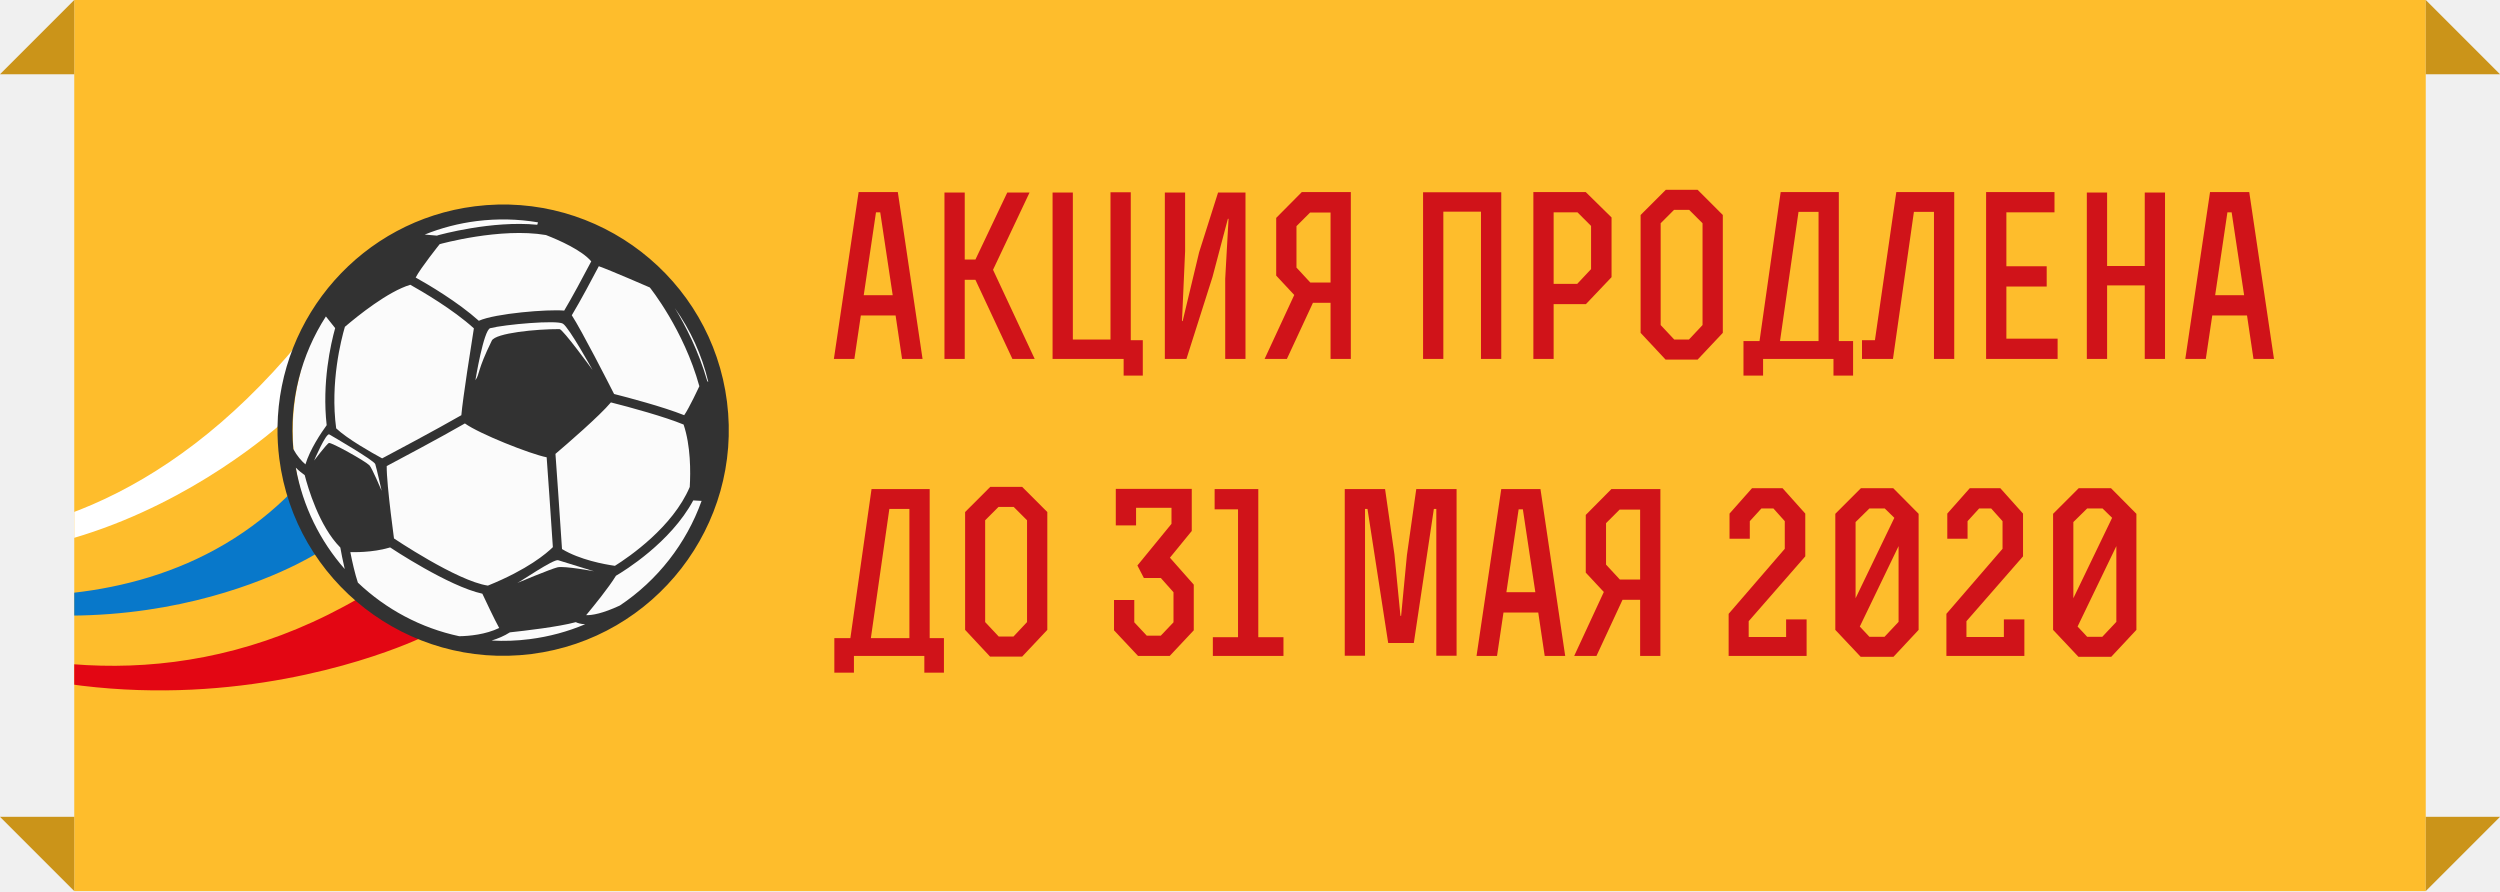
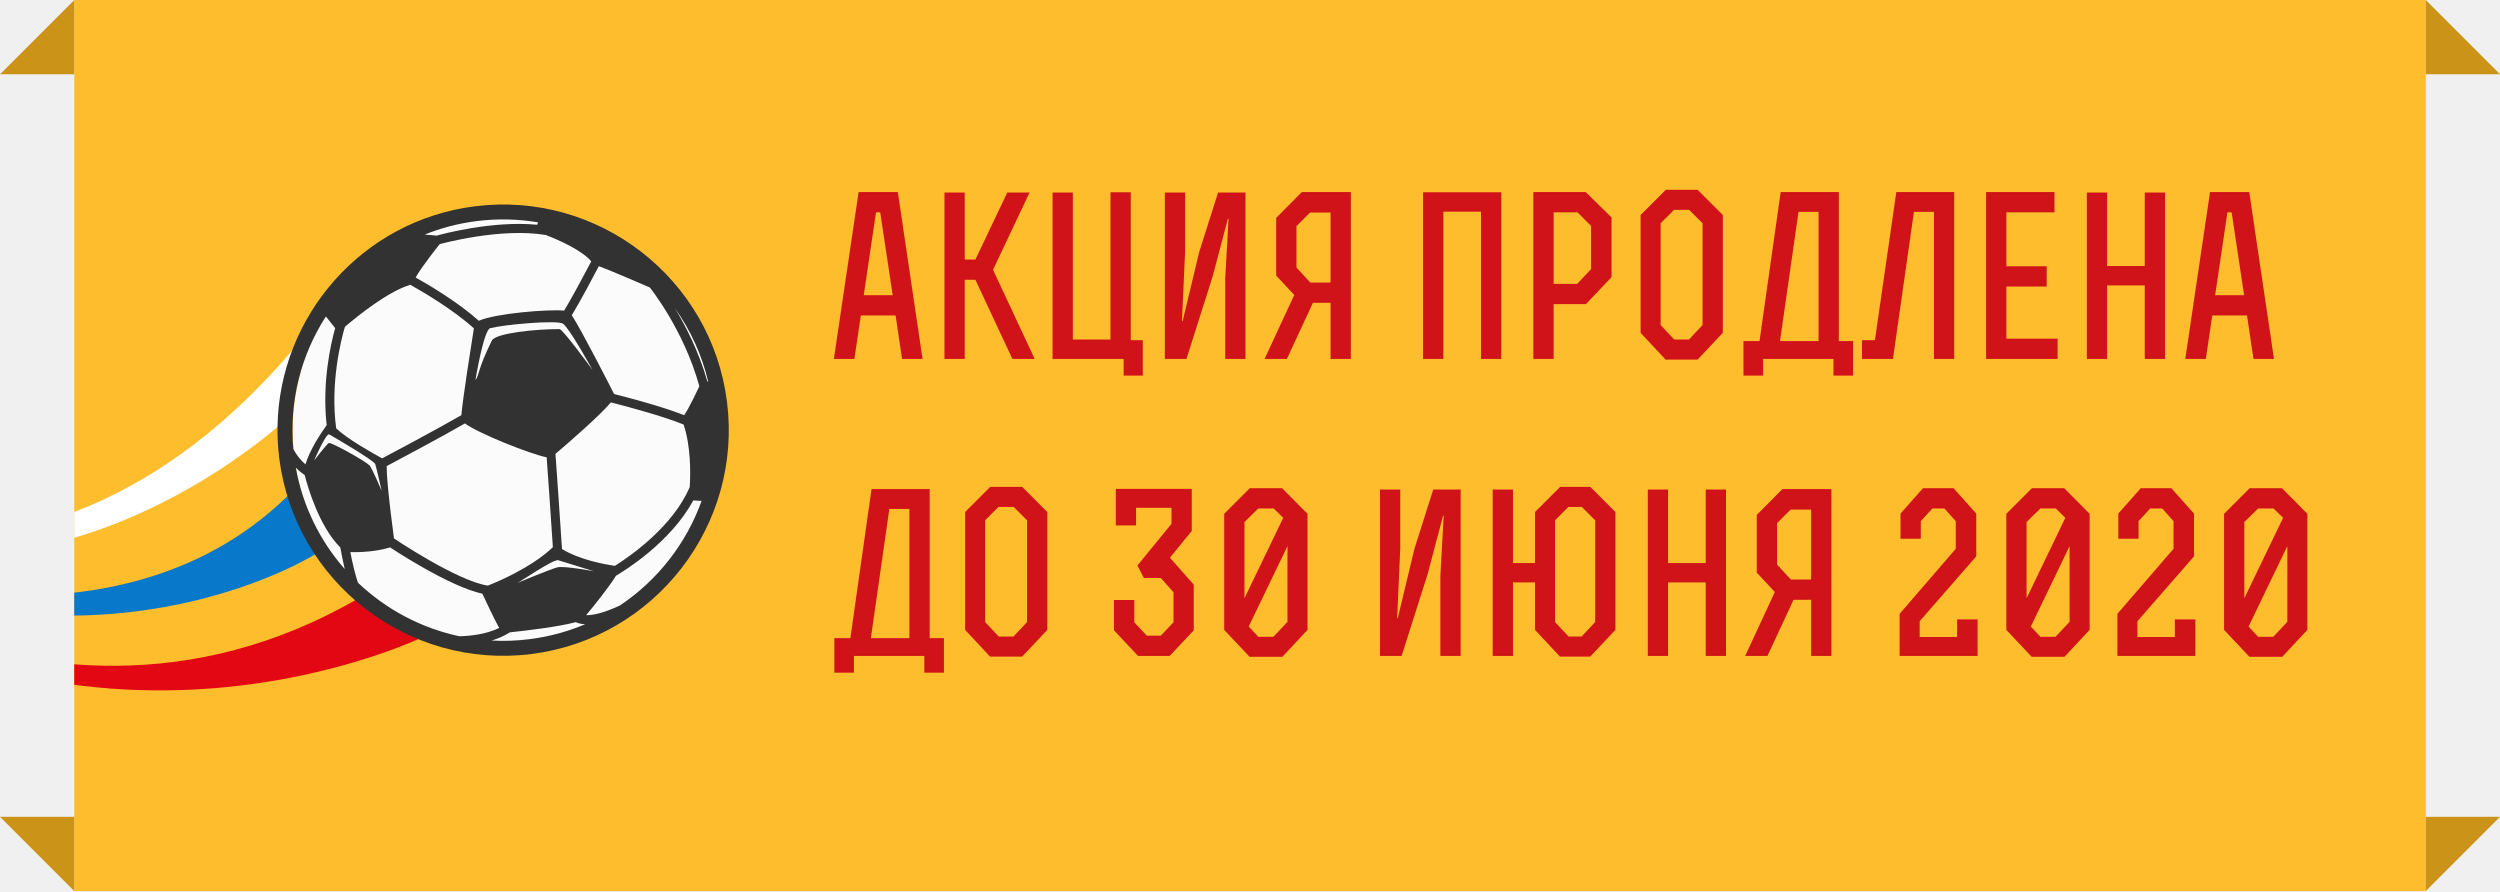
<svg xmlns="http://www.w3.org/2000/svg" width="202" height="72" viewBox="0 0 202 72" fill="none">
  <rect x="6" width="190" height="72" fill="#FEBD2C" />
  <mask id="mask0" mask-type="alpha" maskUnits="userSpaceOnUse" x="6" y="0" width="190" height="72">
    <rect x="6" width="190" height="72" fill="#FEBD2C" />
  </mask>
  <g mask="url(#mask0)">
    <path d="M23.509 33.529C23.509 33.529 2.377 54.05 -21.352 40.135C-21.352 40.135 4.188 54.469 26.242 25.03C26.24 25.034 22.754 33.277 23.509 33.529Z" fill="white" />
    <path d="M34.152 51.476C34.152 51.476 3.676 66.372 -23.802 40.768C-23.802 40.768 1.874 64.128 29.066 48.291C29.068 48.287 33.428 49.966 34.152 51.476Z" fill="#E30613" />
    <path d="M25.576 44.72C25.576 44.72 9.188 55.213 -13.244 45.865C-13.244 45.865 9.778 54.015 23.785 39.527C23.782 39.525 24.61 42.853 25.576 44.72Z" fill="#0878CA" />
    <ellipse cx="40.779" cy="34.823" rx="17.124" ry="17.715" fill="#FBFBFB" />
    <path d="M38.366 16.669C29.257 17.818 22.556 25.546 22.423 34.479L22.414 34.479C22.416 34.5 22.421 34.519 22.422 34.54C22.414 35.366 22.459 36.2 22.565 37.044C23.828 47.02 32.968 54.106 42.941 52.845C52.916 51.582 60.003 42.442 58.742 32.469C57.482 22.492 48.342 15.406 38.366 16.669ZM49.685 45.719C48.839 45.598 46.854 45.237 45.41 44.363C45.248 41.794 44.931 37.386 44.881 36.673C45.848 35.85 48.439 33.613 49.361 32.514C50.843 32.887 53.734 33.677 55.235 34.304C55.812 36.026 55.805 38.112 55.732 39.348C54.356 42.591 50.818 45.008 49.685 45.719ZM37.277 33.548C35.222 34.729 31.765 36.566 30.878 37.036C30.019 36.57 28.053 35.458 27.163 34.611C26.666 30.913 27.572 27.414 27.868 26.406C28.911 25.516 31.348 23.552 33.152 23.009C34.084 23.532 36.608 25 38.289 26.531C38.074 27.877 37.389 32.223 37.277 33.548ZM24.678 37.522C24.362 37.248 24.001 36.847 23.698 36.281C23.344 32.383 24.349 28.651 26.332 25.568L27.081 26.511C26.72 27.805 26.011 30.93 26.395 34.355C25.928 35 25.048 36.31 24.678 37.522ZM38.689 25.919C36.989 24.394 34.589 22.983 33.587 22.425C33.977 21.66 35.525 19.729 35.525 19.729C35.574 19.713 40.441 18.364 44.113 18.991C45.229 19.427 47.019 20.227 47.773 21.118C47.105 22.394 46.204 24.062 45.588 25.096C44.265 24.979 40.035 25.318 38.689 25.919ZM55.282 33.547C53.552 32.858 50.713 32.112 49.617 31.834C49.193 30.994 46.991 26.686 46.201 25.474C46.924 24.272 47.898 22.436 48.384 21.51C49.355 21.855 52.505 23.228 52.505 23.228C52.531 23.263 55.248 26.635 56.508 31.208C56.512 31.206 55.657 33.027 55.282 33.547ZM57.149 30.798C56.451 28.372 55.392 26.314 54.523 24.89C55.778 26.649 56.714 28.663 57.23 30.864C57.2 30.839 57.172 30.818 57.149 30.798ZM43.469 17.966C43.449 18.033 43.433 18.098 43.412 18.161C39.744 17.8 35.522 18.97 35.33 19.026L35.333 19.042L34.318 18.952C35.636 18.421 37.043 18.049 38.519 17.863C40.208 17.654 41.871 17.695 43.469 17.966ZM24.62 38.389C24.874 39.38 25.784 42.518 27.499 44.242C27.565 44.623 27.691 45.285 27.854 45.978C25.871 43.723 24.465 40.922 23.899 37.785C24.16 38.046 24.413 38.246 24.62 38.389ZM28.917 47.076C28.689 46.394 28.467 45.441 28.308 44.615C29.053 44.628 30.664 44.59 31.915 44.092C31.915 44.092 31.225 39.197 31.247 37.657C32.177 37.166 35.516 35.392 37.564 34.214C38.721 35.051 42.846 36.689 44.17 36.95C44.249 38.058 44.519 41.83 44.671 44.211C44.161 44.714 42.633 46.02 39.423 47.317C36.926 46.951 31.764 43.46 31.713 43.428L31.91 44.09L31.44 44.179C31.636 44.31 36.261 47.382 38.974 47.971C39.295 48.655 39.949 50.044 40.334 50.741C39.233 51.269 37.946 51.393 37.11 51.407C34.005 50.745 31.172 49.223 28.917 47.076ZM39.721 51.756C40.229 51.601 40.735 51.39 41.199 51.094C42.408 50.965 45.151 50.647 46.523 50.27C46.697 50.355 46.944 50.426 47.283 50.438C45.882 51.031 44.377 51.443 42.794 51.644C41.753 51.778 40.728 51.811 39.721 51.756ZM50.084 48.926C48.691 49.573 47.849 49.718 47.36 49.706C47.949 48.996 49.184 47.483 49.77 46.52C50.407 46.148 54.181 43.842 56.015 40.433L56.689 40.472C55.454 43.919 53.128 46.895 50.084 48.926Z" fill="#323232" />
    <path d="M38.414 30.718C38.414 30.718 39.076 26.655 39.613 26.516C40.787 26.215 44.989 25.846 45.482 26.151C45.98 26.454 47.876 29.89 47.876 29.89C47.876 29.89 45.477 26.593 45.213 26.592C43.312 26.585 40.042 26.91 39.738 27.522C38.527 29.989 38.787 30.186 38.414 30.718Z" fill="#FBFBFB" />
    <path d="M41.795 47.104C41.991 47.037 44.737 45.149 45.097 45.265C45.458 45.38 47.992 46.159 47.992 46.159C47.992 46.159 45.599 45.71 45.048 45.839C44.498 45.971 41.795 47.104 41.795 47.104Z" fill="#FBFBFB" />
    <path d="M25.38 37.209C25.38 37.209 26.345 34.955 26.607 35.102C26.871 35.253 30.223 37.203 30.32 37.497C30.418 37.792 30.836 39.654 30.836 39.654C30.836 39.654 30.05 37.785 29.843 37.589C29.462 37.22 26.742 35.712 26.571 35.792C26.398 35.878 25.38 37.209 25.38 37.209Z" fill="#FBFBFB" />
  </g>
-   <path d="M69.376 15.518L67.378 29H69.034L69.556 25.49H72.364L72.886 29H74.542L72.544 15.518H69.376ZM71.122 17.156L72.13 23.852H69.79L70.78 17.156H71.122ZM77.951 20.972V15.554H76.312V29H77.951V22.61H78.814L81.802 29H83.603L80.237 21.8L83.189 15.554H81.388L78.814 20.972H77.951ZM85.048 29H90.79V30.35H92.338V27.488H91.366V15.536H89.728V27.434H86.686V15.554H85.048V29ZM94.119 29H95.865L97.971 22.376L99.213 17.678H99.267L98.997 22.52V29H100.635V15.554H98.421L96.891 20.378L95.559 25.94H95.505L95.757 20.288V15.554H94.119V29ZM107.509 24.464V29H109.147V15.518H105.187L103.117 17.606V22.268L104.575 23.834L102.181 29H103.981L106.087 24.464H107.509ZM107.509 17.174V22.826H105.871L104.755 21.62V18.272L105.853 17.174H107.509ZM114.984 29H116.622V17.102H119.664V29H121.302V15.536H114.984V29ZM130.214 17.57L128.126 15.518H123.896V29H125.534V24.572H128.144L130.214 22.394V17.57ZM127.442 22.934H125.534V17.156H127.46L128.558 18.254V21.746L127.442 22.934ZM139.203 26.894V17.372L137.169 15.338H134.595L132.561 17.372V26.894L134.577 29.054H137.169L139.203 26.894ZM137.565 26.264L136.467 27.434H135.279L134.181 26.264V18.038L135.261 16.958H136.485L137.565 18.038V26.264ZM140.873 30.35H142.457V29H148.145V30.35H149.729V27.56H148.577V15.518H143.879L142.169 27.56H140.873V30.35ZM146.939 17.12V27.56H143.825L145.319 17.12H146.939ZM153.222 15.518L151.494 27.488H150.45V29H152.952L154.644 17.12H156.264V29H157.902V15.518H153.222ZM165.373 21.512H162.115V17.156H166.003V15.518H160.477V29H166.255V27.362H162.115V23.15H165.373V21.512ZM168.616 29H170.254V23.06H173.296V29H174.934V15.554H173.296V21.494H170.254V15.554H168.616V29ZM178.571 15.518L176.573 29H178.229L178.751 25.49H181.559L182.081 29H183.737L181.739 15.518H178.571ZM180.317 17.156L181.325 23.852H178.985L179.975 17.156H180.317ZM67.414 54.35H68.998V53H74.686V54.35H76.27V51.56H75.118V39.518H70.42L68.71 51.56H67.414V54.35ZM73.48 41.12V51.56H70.366L71.86 41.12H73.48ZM84.623 50.894V41.372L82.589 39.338H80.015L77.981 41.372V50.894L79.997 53.054H82.589L84.623 50.894ZM82.985 50.264L81.887 51.434H80.699L79.601 50.264V42.038L80.681 40.958H81.905L82.985 42.038V50.264ZM90.156 39.5V42.452H91.794V41.03H94.656V42.326L91.902 45.692L92.424 46.7H93.792L94.818 47.852V50.282L93.792 51.362H92.658L91.65 50.282V48.482H90.012V50.93L91.956 53H94.512L96.456 50.93V47.24L94.53 45.062L96.294 42.902V39.5H90.156ZM101.67 39.518H98.142V41.156H100.032V51.488H97.998V53H103.704V51.488H101.67V39.518ZM116.054 41.12V52.982H117.692V39.518H114.434L113.678 44.864L113.21 49.76H113.156L112.67 44.792L111.914 39.518H108.656V52.982H110.294V41.12H110.492L112.166 51.956H114.236L115.856 41.12H116.054ZM121.302 39.518L119.304 53H120.96L121.482 49.49H124.29L124.812 53H126.468L124.47 39.518H121.302ZM123.048 41.156L124.056 47.852H121.716L122.706 41.156H123.048ZM132.522 48.464V53H134.16V39.518H130.2L128.13 41.606V46.268L129.588 47.834L127.194 53H128.994L131.1 48.464H132.522ZM132.522 41.174V46.826H130.884L129.768 45.62V42.272L130.866 41.174H132.522ZM139.746 41.498V43.532H141.384V42.11L142.32 41.084H143.292L144.21 42.11V44.342L139.674 49.598V53H145.974V50.048H144.318V51.47H141.294V50.192L145.866 44.954V41.498L144.03 39.446H141.564L139.746 41.498ZM152.991 53.072L155.025 50.894V41.516L152.973 39.446H150.363L148.293 41.516V50.894L150.345 53.072H152.991ZM153.063 41.84L149.931 48.338V42.182L151.047 41.084H152.289L153.063 41.84ZM150.273 50.624L153.405 44.126V50.246L152.271 51.452H151.047L150.273 50.624ZM157.341 41.498V43.532H158.979V42.11L159.915 41.084H160.887L161.805 42.11V44.342L157.269 49.598V53H163.569V50.048H161.913V51.47H158.889V50.192L163.461 44.954V41.498L161.625 39.446H159.159L157.341 41.498ZM170.587 53.072L172.621 50.894V41.516L170.569 39.446H167.959L165.889 41.516V50.894L167.941 53.072H170.587ZM170.659 41.84L167.527 48.338V42.182L168.643 41.084H169.885L170.659 41.84ZM167.869 50.624L171.001 44.126V50.246L169.867 51.452H168.643L167.869 50.624Z" fill="#D01319" />
+   <path d="M72.544 15.518L74.542 29H72.886L72.364 25.49H69.556L69.034 29H67.378L69.376 15.518H72.544ZM70.78 17.156L69.79 23.852H72.13L71.122 17.156H70.78ZM78.814 20.972L81.388 15.554H83.189L80.237 21.8L83.603 29H81.802L78.814 22.61H77.951V29H76.312V15.554H77.951V20.972H78.814ZM85.048 15.554H86.686V27.434H89.728V15.536H91.366V27.488H92.338V30.35H90.79V29H85.048V15.554ZM94.119 15.554H95.757V20.288L95.505 25.94H95.559L96.891 20.378L98.421 15.554H100.635V29H98.997V22.52L99.267 17.678H99.213L97.971 22.376L95.865 29H94.119V15.554ZM106.087 24.464L103.981 29H102.181L104.575 23.834L103.117 22.268V17.606L105.187 15.518H109.147V29H107.509V24.464H106.087ZM105.853 17.174L104.755 18.272V21.62L105.871 22.826H107.509V17.174H105.853ZM114.984 15.536H121.302V29H119.664V17.102H116.622V29H114.984V15.536ZM130.214 22.394L128.144 24.572H125.534V29H123.896V15.518H128.126L130.214 17.57V22.394ZM128.558 21.746V18.254L127.46 17.156H125.534V22.934H127.442L128.558 21.746ZM137.169 29.054H134.577L132.561 26.894V17.372L134.595 15.338H137.169L139.203 17.372V26.894L137.169 29.054ZM137.565 18.038L136.485 16.958H135.261L134.181 18.038V26.264L135.279 27.434H136.467L137.565 26.264V18.038ZM140.873 27.56H142.169L143.879 15.518H148.577V27.56H149.729V30.35H148.145V29H142.457V30.35H140.873V27.56ZM145.319 17.12L143.825 27.56H146.939V17.12H145.319ZM157.902 15.518V29H156.264V17.12H154.644L152.952 29H150.45V27.488H151.494L153.222 15.518H157.902ZM165.373 23.15H162.115V27.362H166.255V29H160.477V15.518H166.003V17.156H162.115V21.512H165.373V23.15ZM168.616 15.554H170.254V21.494H173.296V15.554H174.934V29H173.296V23.06H170.254V29H168.616V15.554ZM181.739 15.518L183.737 29H182.081L181.559 25.49H178.751L178.229 29H176.573L178.571 15.518H181.739ZM179.975 17.156L178.985 23.852H181.325L180.317 17.156H179.975ZM67.414 51.56H68.71L70.42 39.518H75.118V51.56H76.27V54.35H74.686V53H68.998V54.35H67.414V51.56ZM71.86 41.12L70.366 51.56H73.48V41.12H71.86ZM82.589 53.054H79.997L77.981 50.894V41.372L80.015 39.338H82.589L84.623 41.372V50.894L82.589 53.054ZM82.985 42.038L81.905 40.958H80.681L79.601 42.038V50.264L80.699 51.434H81.887L82.985 50.264V42.038ZM96.294 39.5V42.902L94.53 45.062L96.456 47.24V50.93L94.512 53H91.956L90.012 50.93V48.482H91.65V50.282L92.658 51.362H93.792L94.818 50.282V47.852L93.792 46.7H92.424L91.902 45.692L94.656 42.326V41.03H91.794V42.452H90.156V39.5H96.294ZM100.968 53.072L98.916 50.894V41.516L100.986 39.446H103.596L105.648 41.516V50.894L103.614 53.072H100.968ZM102.912 41.084H101.67L100.554 42.182V48.338L103.686 41.84L102.912 41.084ZM101.67 51.452H102.894L104.028 50.246V44.126L100.896 50.624L101.67 51.452ZM111.504 39.554H113.142V44.288L112.89 49.94H112.944L114.276 44.378L115.806 39.554H118.02V53H116.382V46.52L116.652 41.678H116.598L115.356 46.376L113.25 53H111.504V39.554ZM128.493 53.054H126.045L124.029 50.894V47.06H122.247V53H120.609V39.554H122.247V45.494H124.029V41.372L126.063 39.338H128.493L130.527 41.372V50.894L128.493 53.054ZM128.889 42.038L127.809 40.958H126.729L125.649 42.038V50.264L126.747 51.434H127.791L128.889 50.264V42.038ZM133.143 39.554H134.781V45.494H137.823V39.554H139.461V53H137.823V47.06H134.781V53H133.143V39.554ZM144.917 48.464L142.811 53H141.011L143.405 47.834L141.947 46.268V41.606L144.017 39.518H147.977V53H146.339V48.464H144.917ZM144.683 41.174L143.585 42.272V45.62L144.701 46.826H146.339V41.174H144.683ZM155.38 39.446H157.846L159.682 41.498V44.954L155.11 50.192V51.47H158.134V50.048H159.79V53H153.49V49.598L158.026 44.342V42.11L157.108 41.084H156.136L155.2 42.11V43.532H153.562V41.498L155.38 39.446ZM164.162 53.072L162.11 50.894V41.516L164.18 39.446H166.79L168.842 41.516V50.894L166.808 53.072H164.162ZM166.106 41.084H164.864L163.748 42.182V48.338L166.88 41.84L166.106 41.084ZM164.864 51.452H166.088L167.222 50.246V44.126L164.09 50.624L164.864 51.452ZM172.976 39.446H175.442L177.278 41.498V44.954L172.706 50.192V51.47H175.73V50.048H177.386V53H171.086V49.598L175.622 44.342V42.11L174.704 41.084H173.732L172.796 42.11V43.532H171.158V41.498L172.976 39.446ZM181.757 53.072L179.705 50.894V41.516L181.775 39.446H184.385L186.437 41.516V50.894L184.403 53.072H181.757ZM183.701 41.084H182.459L181.343 42.182V48.338L184.475 41.84L183.701 41.084ZM182.459 51.452H183.683L184.817 50.246V44.126L181.685 50.624L182.459 51.452Z" fill="#D01319" />
  <path d="M202 6L196 0V6H202Z" fill="#CB9419" />
  <path d="M0 6L6 0V6H0Z" fill="#CB9419" />
  <path d="M202 66L196 72V66H202Z" fill="#CB9419" />
  <path d="M0 66L6 72V66H0Z" fill="#CB9419" />
</svg>
